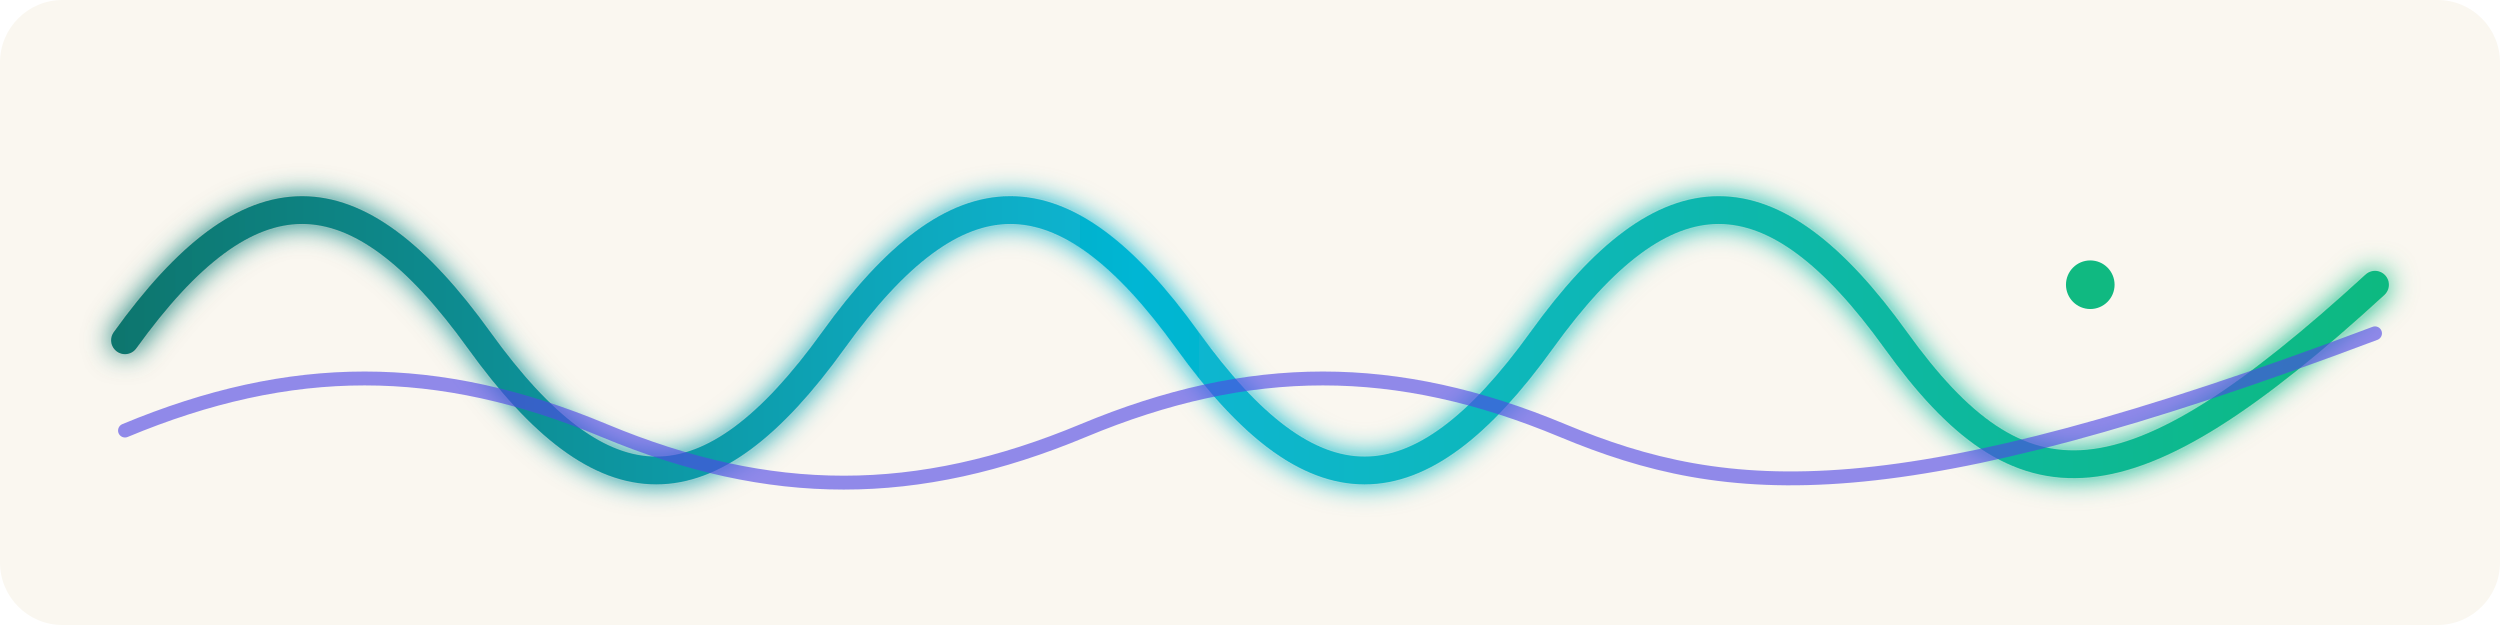
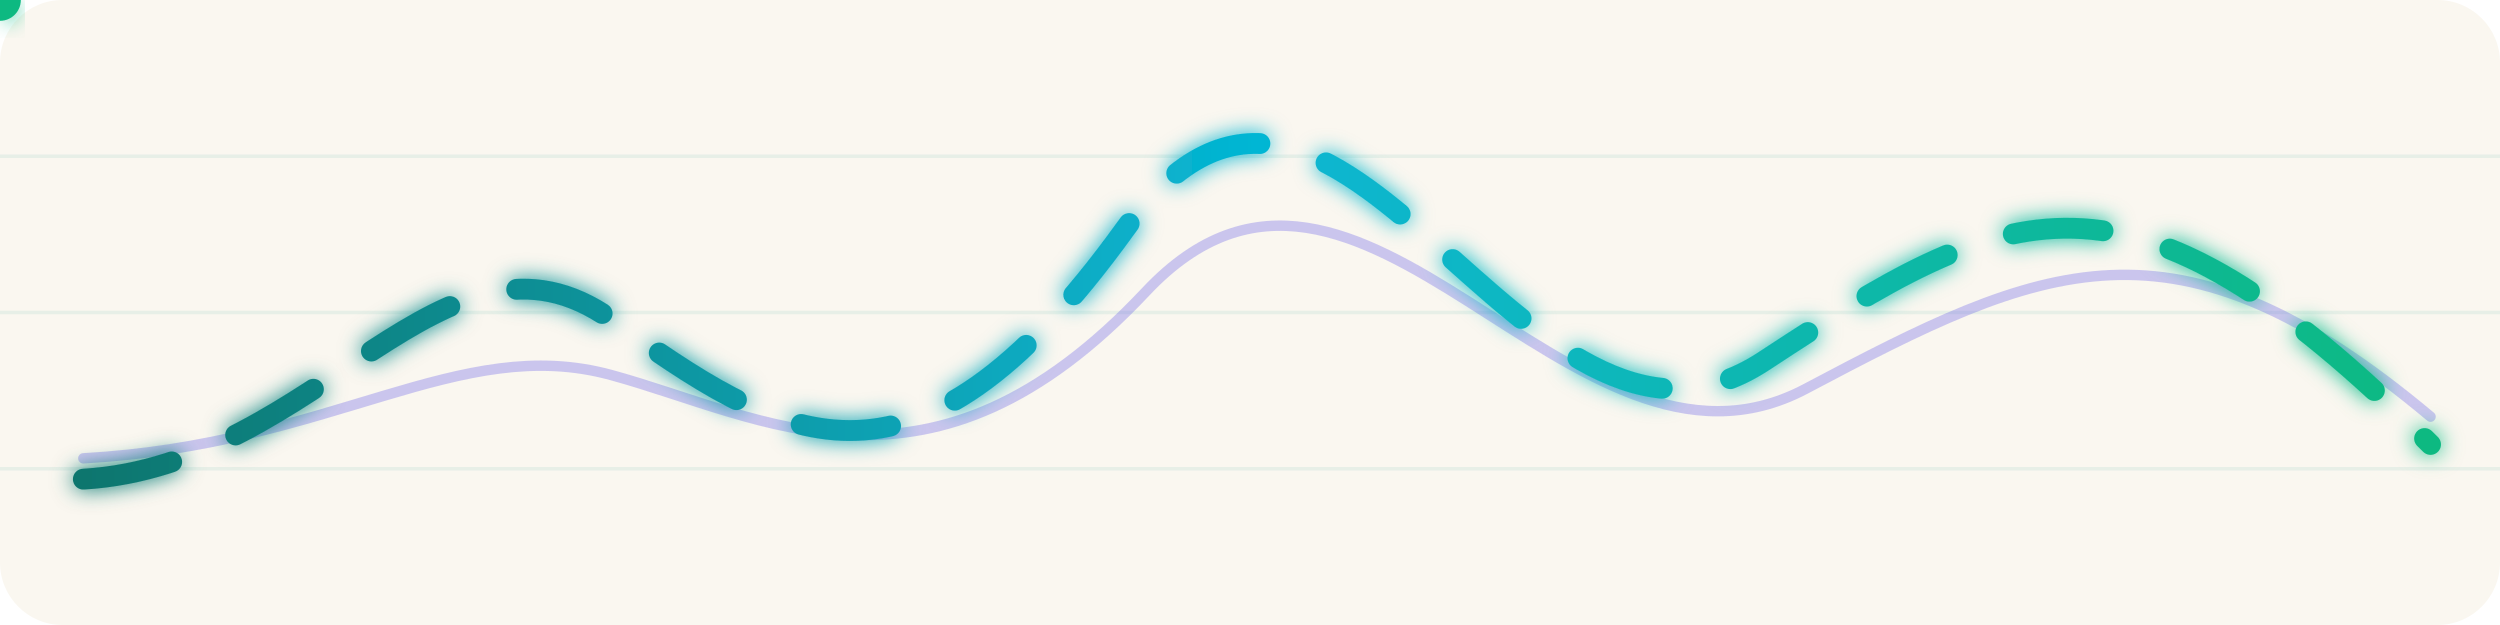
<svg xmlns="http://www.w3.org/2000/svg" viewBox="0 0 720 180" role="img" aria-labelledby="n4-motion-title">
  <defs>
    <linearGradient id="n4-motion-gradient" x1="0" x2="1" y1="0" y2="0">
      <stop offset="0" stop-color="#0f766e" />
-       <stop offset=".45" stop-color="#06b6d4" />
+       <stop offset=".5" stop-color="#06b6d4" />
      <stop offset="1" stop-color="#10b981" />
    </linearGradient>
-     <filter id="n4-motion-glow" x="-20%" y="-40%" width="140%" height="180%">
-       <feGaussianBlur stdDeviation="4" result="blur" />
+     <filter id="n4-motion-glow" x="-10%" y="-40%" width="120%" height="180%">
+       <feGaussianBlur stdDeviation="3.2" result="blur" />
      <feMerge>
        <feMergeNode in="blur" />
        <feMergeNode in="SourceGraphic" />
      </feMerge>
    </filter>
  </defs>
  <rect width="720" height="180" rx="18" fill="#faf7f0" />
-   <path d="M36 98C72 48 102 48 138 98s66 50 102 0 66-50 102 0 66 50 102 0 66-50 102 0 66 50 138-16" fill="none" stroke="url(#n4-motion-gradient)" stroke-width="8" stroke-linecap="round" filter="url(#n4-motion-glow)">
-     <animate attributeName="stroke-dasharray" values="16 24;32 12;16 24" dur="10s" repeatCount="indefinite" />
+   <g stroke="#0d9488" stroke-opacity=".08" stroke-width="1">
+     <line x1="0" y1="45" x2="720" y2="45" />
+     <line x1="0" y1="90" x2="720" y2="90" />
+     <line x1="0" y1="135" x2="720" y2="135" />
+   </g>
+   <path d="M24 132 C 96 128 132 96 176 108 S 268 150 330 84 S 452 148 520 112 S 626 58 700 120" fill="none" stroke="#4f46e5" stroke-width="3" stroke-linecap="round" stroke-linejoin="round" opacity=".28">
+     <animate attributeName="opacity" values=".18;.4;.18" dur="9s" repeatCount="indefinite" />
  </path>
-   <path d="M36 124C84 104 126 104 174 124s90 20 138 0 90-20 138 0 96 24 234-28" fill="none" stroke="#4f46e5" stroke-width="4" stroke-linecap="round" opacity=".62">
-     <animate attributeName="opacity" values=".38;.78;.38" dur="8s" repeatCount="indefinite" />
+   <path d="M24 138 C 92 134 128 58 176 92 S 262 152 324 66 S 438 150 508 104 S 612 40 700 128" fill="none" stroke="url(#n4-motion-gradient)" stroke-width="6" stroke-linecap="round" stroke-linejoin="round" filter="url(#n4-motion-glow)" stroke-dasharray="26 20">
+     <animate attributeName="stroke-dashoffset" values="0;-92" dur="8s" repeatCount="indefinite" />
  </path>
-   <circle cx="602" cy="82" r="7" fill="#10b981">
-     <animate attributeName="cx" values="602;646;602" dur="7s" repeatCount="indefinite" />
+   <circle r="6" fill="#10b981" filter="url(#n4-motion-glow)">
+     <animate attributeName="cx" values="176;324;508;700;508;324;176" dur="12s" repeatCount="indefinite" />
+     <animate attributeName="cy" values="92;66;104;128;104;66;92" dur="12s" repeatCount="indefinite" />
+     <animate attributeName="r" values="5;7;5" dur="3s" repeatCount="indefinite" />
  </circle>
</svg>
